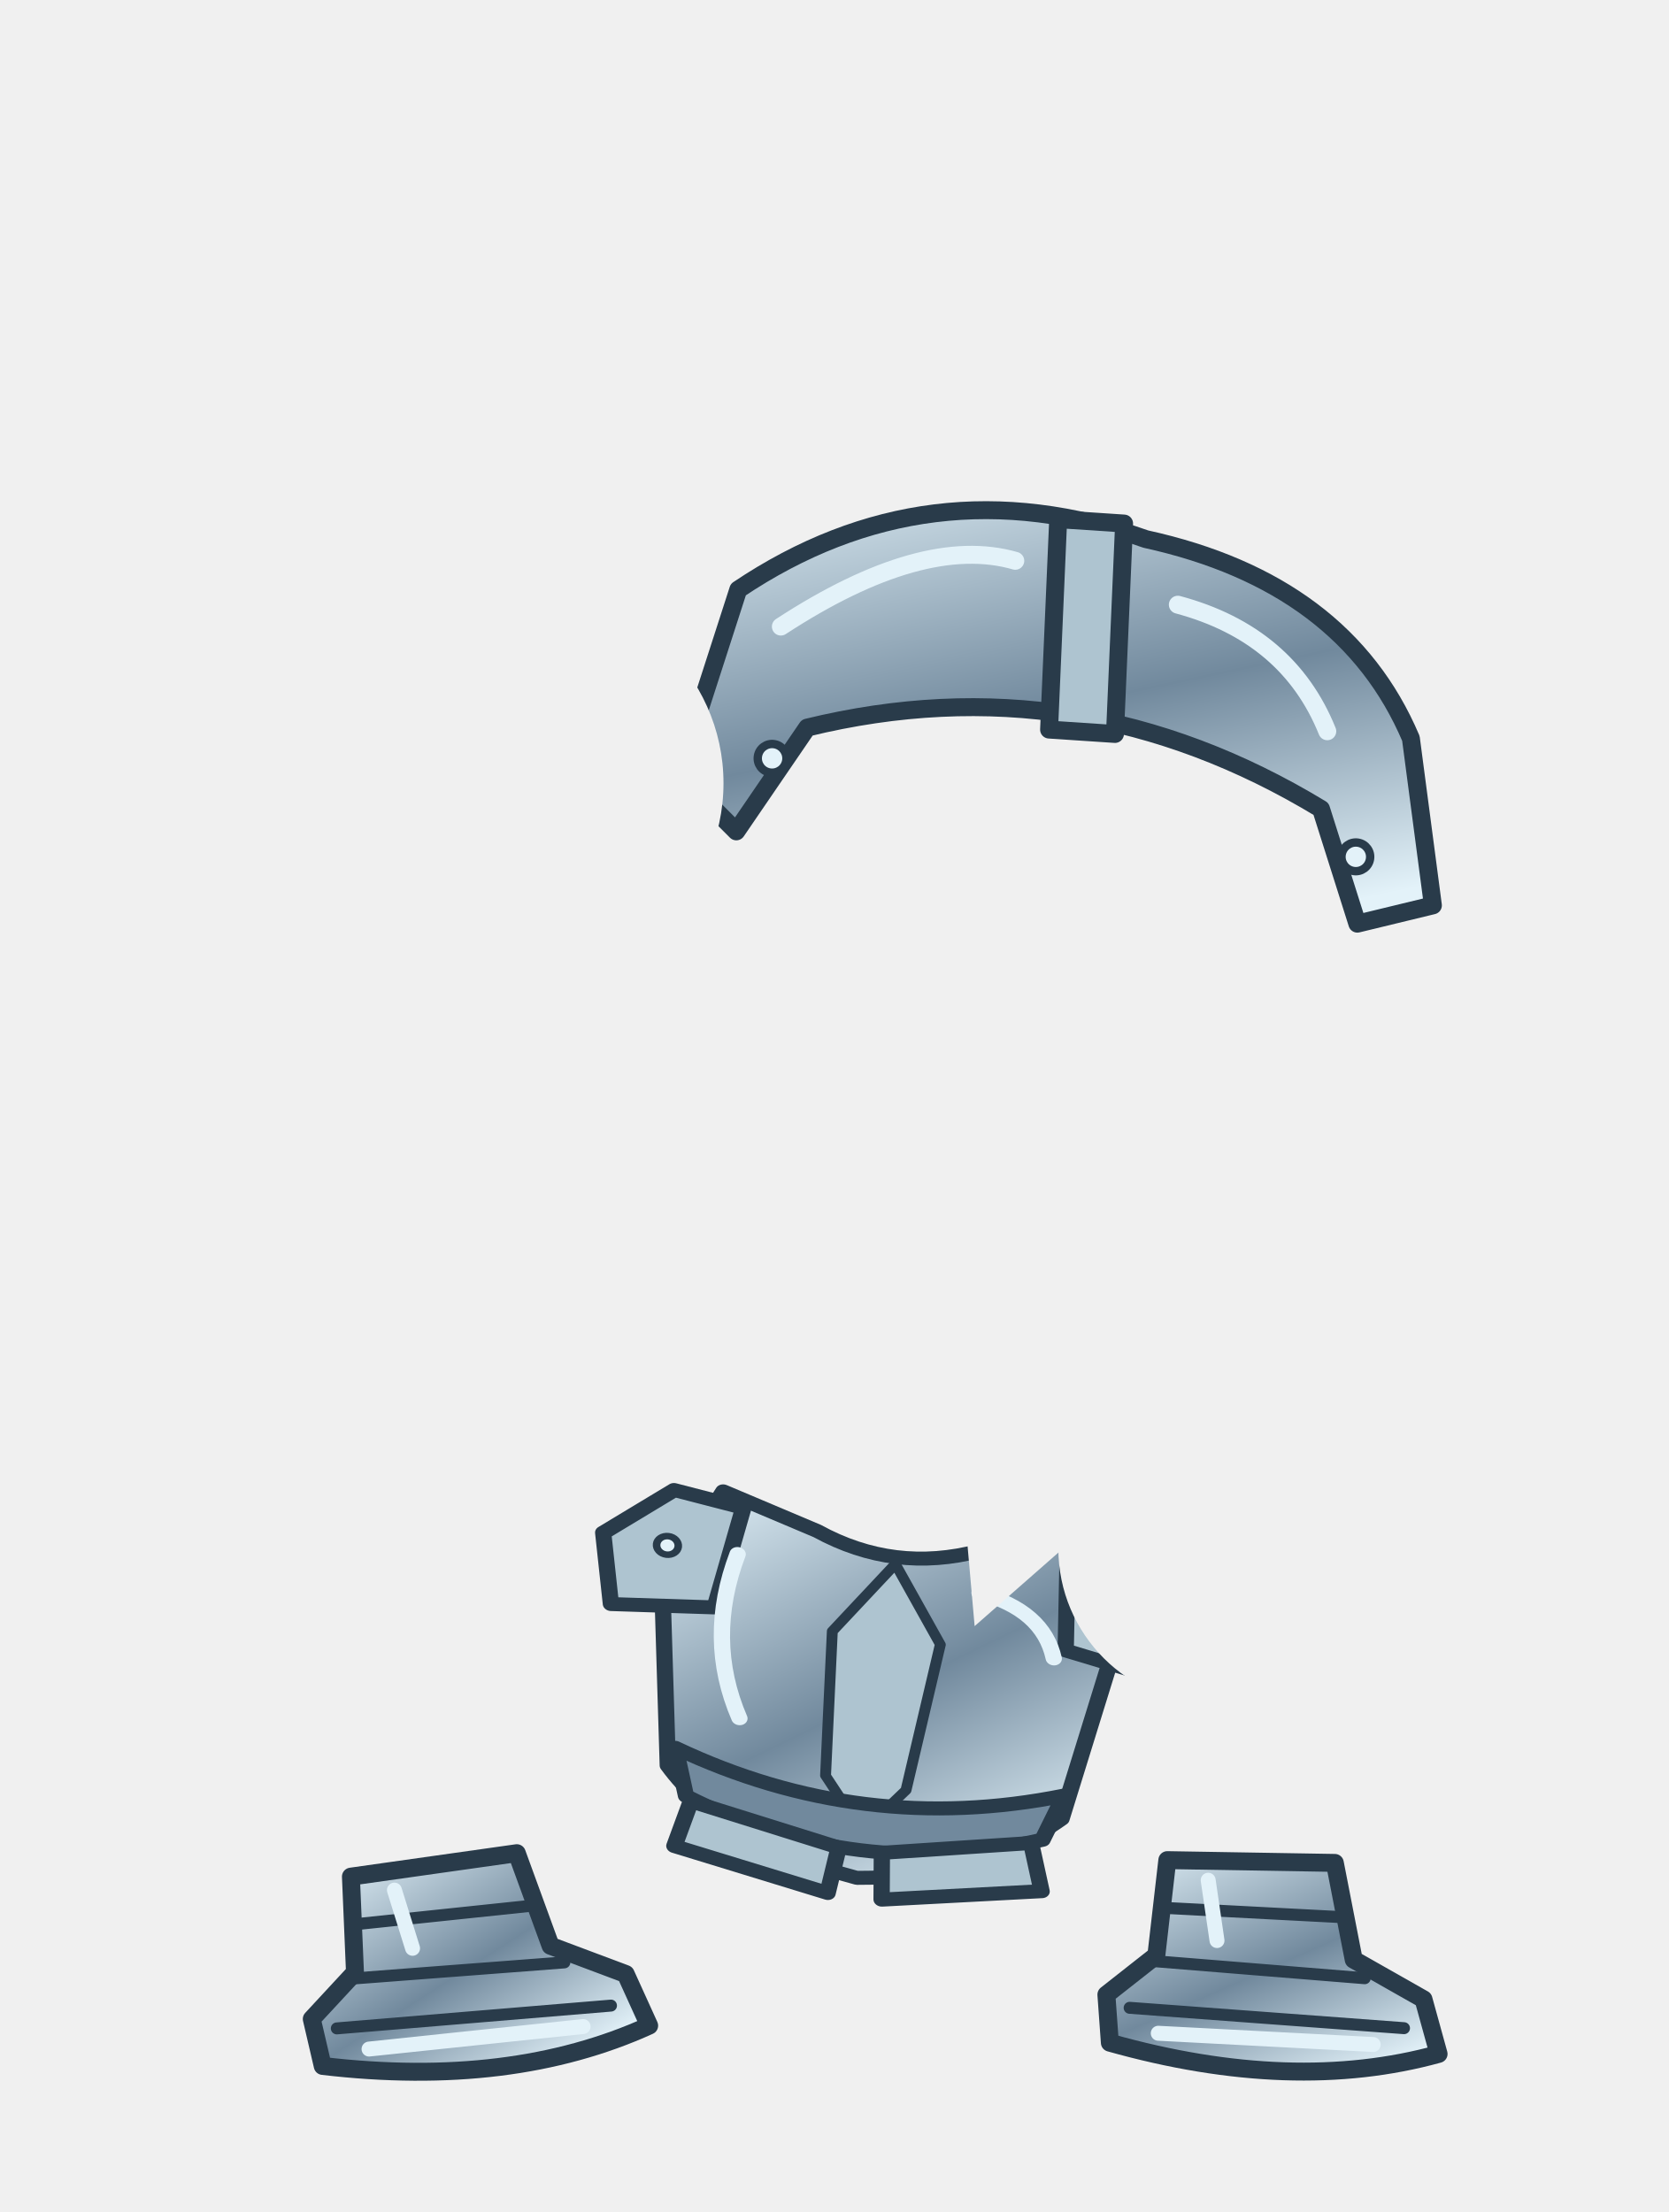
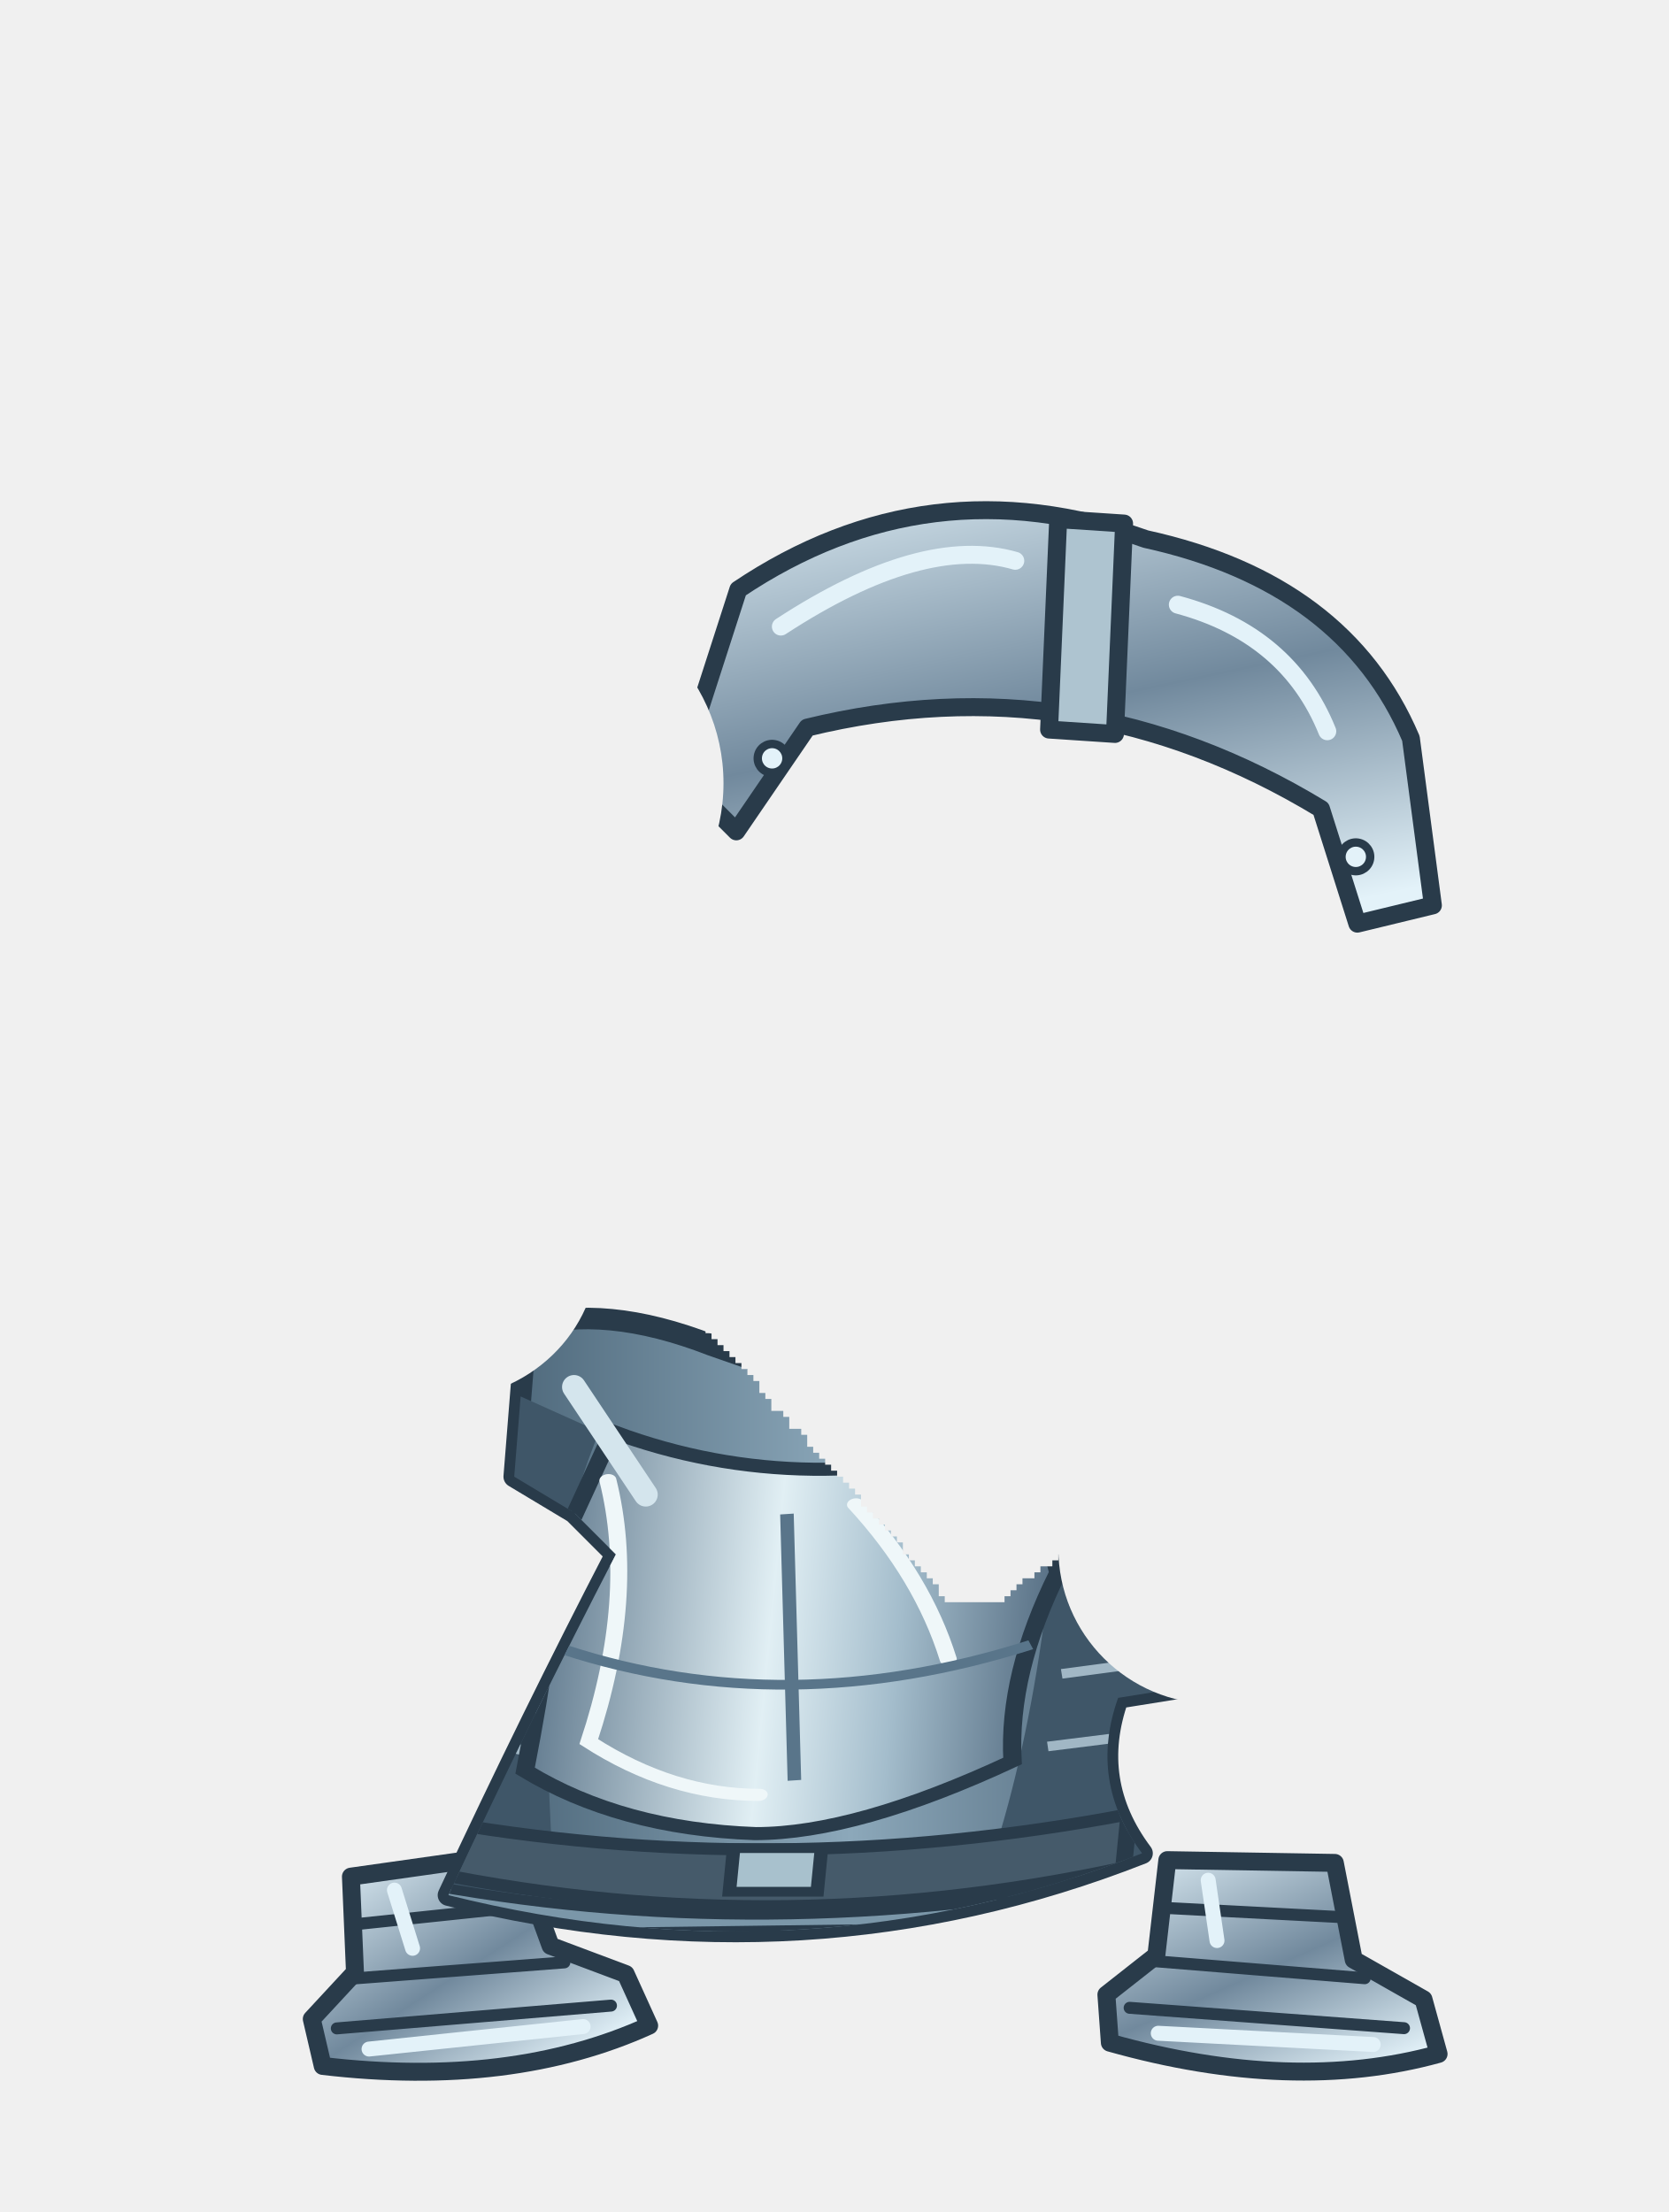
<svg xmlns="http://www.w3.org/2000/svg" width="279" height="370" viewBox="0 0 279 370" data-armor="steel" data-phase="hurt" data-frame="2">
  <defs>
    <linearGradient id="metal" x1="0" y1="0" x2=".8" y2="1">
      <stop stop-color="#e3f2f9" />
      <stop offset=".55" stop-color="#71899d" />
      <stop offset="1" stop-color="#e3f2f9" />
    </linearGradient>
    <mask id="details" maskUnits="userSpaceOnUse" x="0" y="0" width="279" height="370">
      <rect width="279" height="370" fill="white" />
      <g fill="black">
        <ellipse data-protect="flower" cx="86" cy="131" rx="35" ry="33" />
        <ellipse data-protect="paw" cx="74" cy="209" rx="26" ry="25" />
        <ellipse data-protect="paw" cx="203" cy="259" rx="26" ry="26" />
-         <polygon data-protect="scarf" points="103,215 160,238 163,272 204,236" />
+         <path data-protect="scarf" d="M172 194h14v1H172ZM171 195h18v1H171ZM171 196h20v1H171ZM171 197h21v1H171ZM171 198h22v1H171ZM171 199h22v1H171ZM171 200h22v1H171ZM171 201h22v1H171ZM171 202h22v1H171ZM172 203h21v1H172ZM159 204h11v1H159ZM173 204h20v1H173ZM158 205h13v1H158ZM174 205h19v1H174ZM157 206h35v1H157ZM156 207h34v1H156ZM156 208h31v1H156ZM155 209h31v1H155ZM155 210h32v1H155ZM155 211h36v1H155ZM155 212h37v1H155ZM117 213h8v1H117ZM155 213h37v1H155ZM117 214h8v1H117ZM155 214h37v1H155ZM117 215h10v1H117ZM155 215h21v1H155ZM178 215h14v1H178ZM117 216h11v1H117ZM155 216h19v1H155ZM178 216h14v1H178ZM117 217h14v1H117ZM132 217h7v1H132ZM156 217h11v1H156ZM179 217h13v1H179ZM117 218h23v1H117ZM157 218h10v1H157ZM180 218h12v1H180ZM117 219h29v1H117ZM180 219h12v1H180ZM117 220h31v1H117ZM180 220h12v1H180ZM117 221h31v1H117ZM180 221h11v1H180ZM118 222h31v1H118ZM180 222h11v1H180ZM119 223h32v1H119ZM180 223h10v1H180ZM120 224h34v1H120ZM181 224h8v1H181ZM121 225h39v1H121ZM122 226h41v1H122ZM123 227h43v1H123ZM124 228h44v1H124ZM125 229h45v1H125ZM126 230h45v1H126ZM127 231h63v1H127ZM127 232h74v1H127ZM128 233h73v1H128ZM129 234h72v1H129ZM129 235h72v1H129ZM131 236h70v1H131ZM132 237h69v1H132ZM132 238h69v1H132ZM134 239h66v1H134ZM135 240h63v1H135ZM135 241h61v1H135ZM136 242h58v1H136ZM137 243h56v1H137ZM138 244h53v1H138ZM139 245h51v1H139ZM140 246h50v1H140ZM141 247h47v1H141ZM142 248h46v1H142ZM143 249h44v1H143ZM144 250h43v1H144ZM144 251h42v1H144ZM145 252h40v1H145ZM146 253h39v1H146ZM147 254h37v1H147ZM148 255h35v1H148ZM149 256h32v1H149ZM150 257h30v1H150ZM151 258h28v1H151ZM151 259h27v1H151ZM152 260h25v1H152ZM153 261h23v1H153ZM154 262h20v1H154ZM155 263h18v1H155ZM156 264h15v1H156ZM157 265h13v1H157ZM157 266h12v1H157ZM158 267h10v1H158Z" />
      </g>
    </mask>
  </defs>
  <g mask="url(#details)">
    <g transform="translate(78 335) rotate(-6)">
      <g data-part="boot">
        <path d="M-17 -23L11 -24L15 -8L27 -2L30 7Q6 15 -25 8L-26 0L-18 -7Z" fill="url(#metal)" stroke="#293b4a" stroke-width="3" stroke-linejoin="round" stroke-linecap="round" />
        <path d="M-16 -15H12M-18 -6L17 -5M-22 2L24 3" fill="none" stroke="#293b4a" stroke-width="2" stroke-linejoin="round" stroke-linecap="round" />
        <path d="M-10 -20L-8 -10M-17 6H19" fill="none" stroke="#e3f2f9" stroke-width="2.5" stroke-linejoin="round" stroke-linecap="round" />
      </g>
    </g>
    <g transform="translate(211 335) rotate(3)">
      <g data-part="boot">
        <path d="M-17 -23L11 -24L15 -8L27 -2L30 7Q6 15 -25 8L-26 0L-18 -7Z" fill="url(#metal)" stroke="#293b4a" stroke-width="3" stroke-linejoin="round" stroke-linecap="round" />
        <path d="M-16 -15H12M-18 -6L17 -5M-22 2L24 3" fill="none" stroke="#293b4a" stroke-width="2" stroke-linejoin="round" stroke-linecap="round" />
        <path d="M-10 -20L-8 -10M-17 6H19" fill="none" stroke="#e3f2f9" stroke-width="2.5" stroke-linejoin="round" stroke-linecap="round" />
      </g>
    </g>
-     <g transform="translate(147 284) rotate(7)">
-       <g data-part="chestplate" transform="scale(0.91 0.7777778)">
-         <path d="M-33 -40L-15 -34Q0 -27 15 -34L33 -40L42 -18L36 21Q22 36 0 39Q-25 35 -37 20L-42 -18Z" fill="url(#metal)" stroke="#293b4a" stroke-width="3" stroke-linejoin="round" stroke-linecap="round" />
-         <path d="M-42 -39L-29 -37L-32 -15L-51 -13L-54 -28Z" fill="#aec4d0" stroke="#293b4a" stroke-width="3" stroke-linejoin="round" stroke-linecap="round" />
-         <path d="M31 -38L43 -38L53 -27L48 -12L33 -15Z" fill="#aec4d0" stroke="#293b4a" stroke-width="3" stroke-linejoin="round" stroke-linecap="round" />
-         <path d="M0 -29L10 -13L7 19L0 29L-8 18L-10 -13Z" fill="#aec4d0" stroke="#293b4a" stroke-width="2" stroke-linejoin="round" stroke-linecap="round" />
-         <path d="M-29 -27Q-33 -8 -25 8M16 -25Q28 -23 31 -13" fill="none" stroke="#e3f2f9" stroke-width="3" stroke-linejoin="round" stroke-linecap="round" />
-         <path d="M-36 16Q0 30 36 16L33 26Q0 40 -33 26Z" fill="#71899d" stroke="#293b4a" stroke-width="3" stroke-linejoin="round" stroke-linecap="round" />
-         <path d="M-32 27L-4 33L-5 43L-34 37ZM4 33L31 27L34 37L5 43Z" fill="#aec4d0" stroke="#293b4a" stroke-width="3" stroke-linejoin="round" stroke-linecap="round" />
-         <circle cx="-42" cy="-27" r="2" fill="#e3f2f9" stroke="#293b4a" stroke-width="1.4" />
-         <circle cx="42" cy="-27" r="2" fill="#e3f2f9" stroke="#293b4a" stroke-width="1.4" />
+     <g data-part="chestplate" data-fit="shoulders-to-waist">
+       <defs>
+         <clipPath id="garment-cut">
+           <path d="M88 222Q101 218 119 225L162 240Q189 239 210 252Q219 263 212 280L187 284Q182 298 191 310Q135 332 75 317Q89 287 103 260L96 253L86 247Z" />
+         </clipPath>
+         <linearGradient id="undercloth">
+           <stop stop-color="#435d70" />
+           <stop offset=".48" stop-color="#8ca8ba" />
+           <stop offset="1" stop-color="#344a5e" />
+         </linearGradient>
+         <linearGradient id="curved-plate">
+           <stop stop-color="#637c90" />
+           <stop offset=".45" stop-color="#e1eff4" />
+           <stop offset=".7" stop-color="#a4bdcc" />
+           <stop offset="1" stop-color="#566e83" />
+         </linearGradient>
+       </defs>
+       <path data-part="garment-outline" d="M88 222Q101 218 119 225L162 240Q189 239 210 252Q219 263 212 280L187 284Q182 298 191 310Q135 332 75 317Q89 287 103 260L96 253L86 247Z" fill="url(#undercloth)" stroke="#293b4a" stroke-width="3.6" stroke-linejoin="round" />
+       <g clip-path="url(#garment-cut)">
+         <g transform="matrix(1.13 0 -0.08 0.81 137 233)">
+           <path d="M-52 -4L-32 8Q-39 40 -35 74L-32 103L-58 105ZM36 0L60 -2L62 104L31 104Q39 63 36 0Z" fill="#3f5668" />
+           <path d="M-48 28L-34 33M-50 41L-36 46M-52 55L-36 60M-53 69L-35 75M40 28L54 24M40 43L55 40M40 58L56 55M39 73L56 70" fill="none" stroke="#a1b7c5" stroke-width="2" />
+           <path data-part="fitted-cuirass" d="M-30 8Q0 23 31 9L38 37Q32 58 34 76Q12 91 -3 91Q-23 90 -38 78Q-36 49 -37 35Z" fill="url(#curved-plate)" stroke="#293b4a" stroke-width="2.7" />
+           <path d="M-30 18Q-24 42 -29 72Q-16 83 -3 83M7 23Q18 38 23 55" fill="none" stroke="#eff7f9" stroke-width="2.5" stroke-linecap="round" />
+           <path d="M-3 25L2 80M-34 53Q0 68 35 52" fill="none" stroke="#59758a" stroke-width="2" />
+           <path d="M-52 88Q0 101 52 87L52 98Q0 114 -54 98Z" fill="#455a6a" stroke="#293b4a" stroke-width="2.5" />
+           <path d="M-6 94L7 94L7 103L-6 103Z" fill="#a8c1cd" stroke="#293b4a" stroke-width="2" />
+           <path d="M-53 101Q0 115 54 100L54 110L-55 112Z" fill="#7b97a9" stroke="#293b4a" stroke-width="2" />
+         </g>
      </g>
+       <path data-part="sleeve-cuffs" d="M96 232L108 250M197 245Q193 261 194 278" fill="none" stroke="#d4e5ed" stroke-width="4" stroke-linecap="round" />
    </g>
    <g transform="translate(172 163) rotate(9)">
      <g data-part="helmet">
        <path d="M-63 -24L-58 -56Q-30 -82 8 -75Q42 -73 57 -49L65 -22L53 -17L44 -35Q0 -53 -43 -35L-52 -16Z" fill="url(#metal)" stroke="#293b4a" stroke-width="3" stroke-linejoin="round" stroke-linecap="round" />
        <path d="M-7 -76L4 -77L8 -42L-3 -41Z" fill="#aec4d0" stroke="#293b4a" stroke-width="3" stroke-linejoin="round" stroke-linecap="round" />
        <path d="M-50 -51Q-29 -70 -13 -68M15 -65Q34 -63 43 -48" fill="none" stroke="#e3f2f9" stroke-width="3" stroke-linejoin="round" stroke-linecap="round" />
        <circle cx="-48" cy="-29" r="2.4" fill="#e3f2f9" stroke="#293b4a" stroke-width="1.4" />
        <circle cx="51" cy="-28" r="2.4" fill="#e3f2f9" stroke="#293b4a" stroke-width="1.4" />
      </g>
    </g>
  </g>
</svg>
